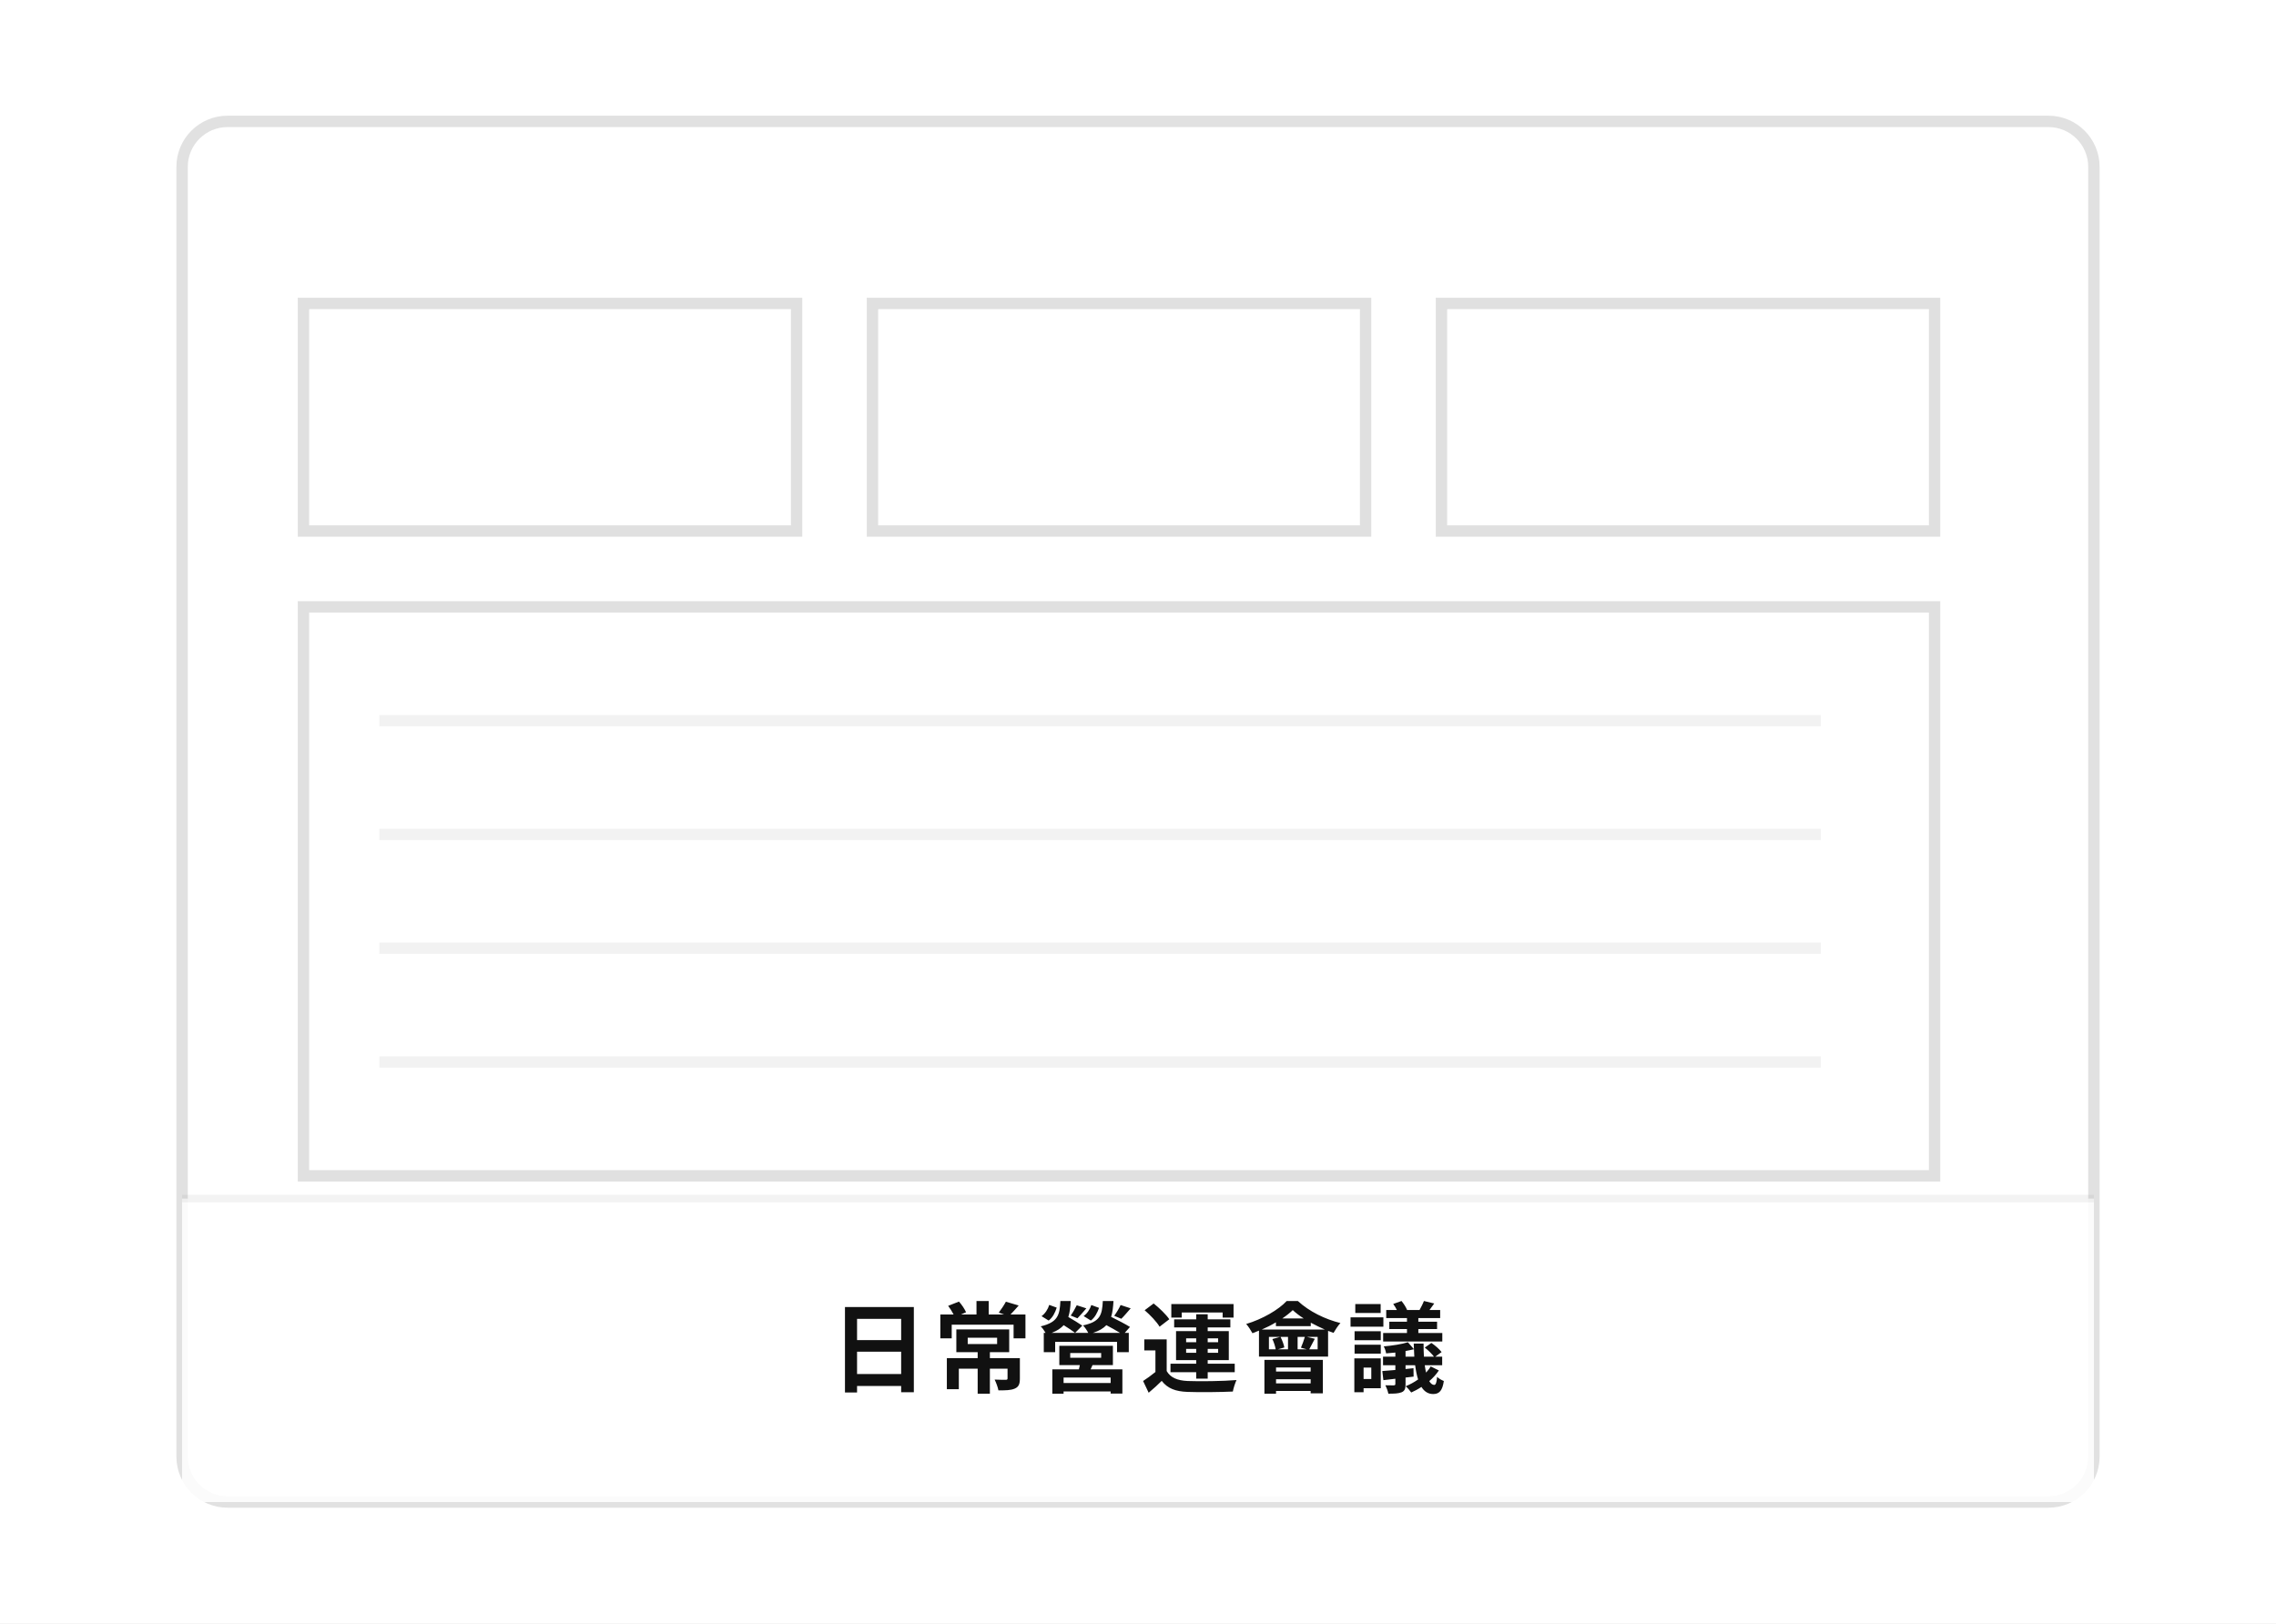
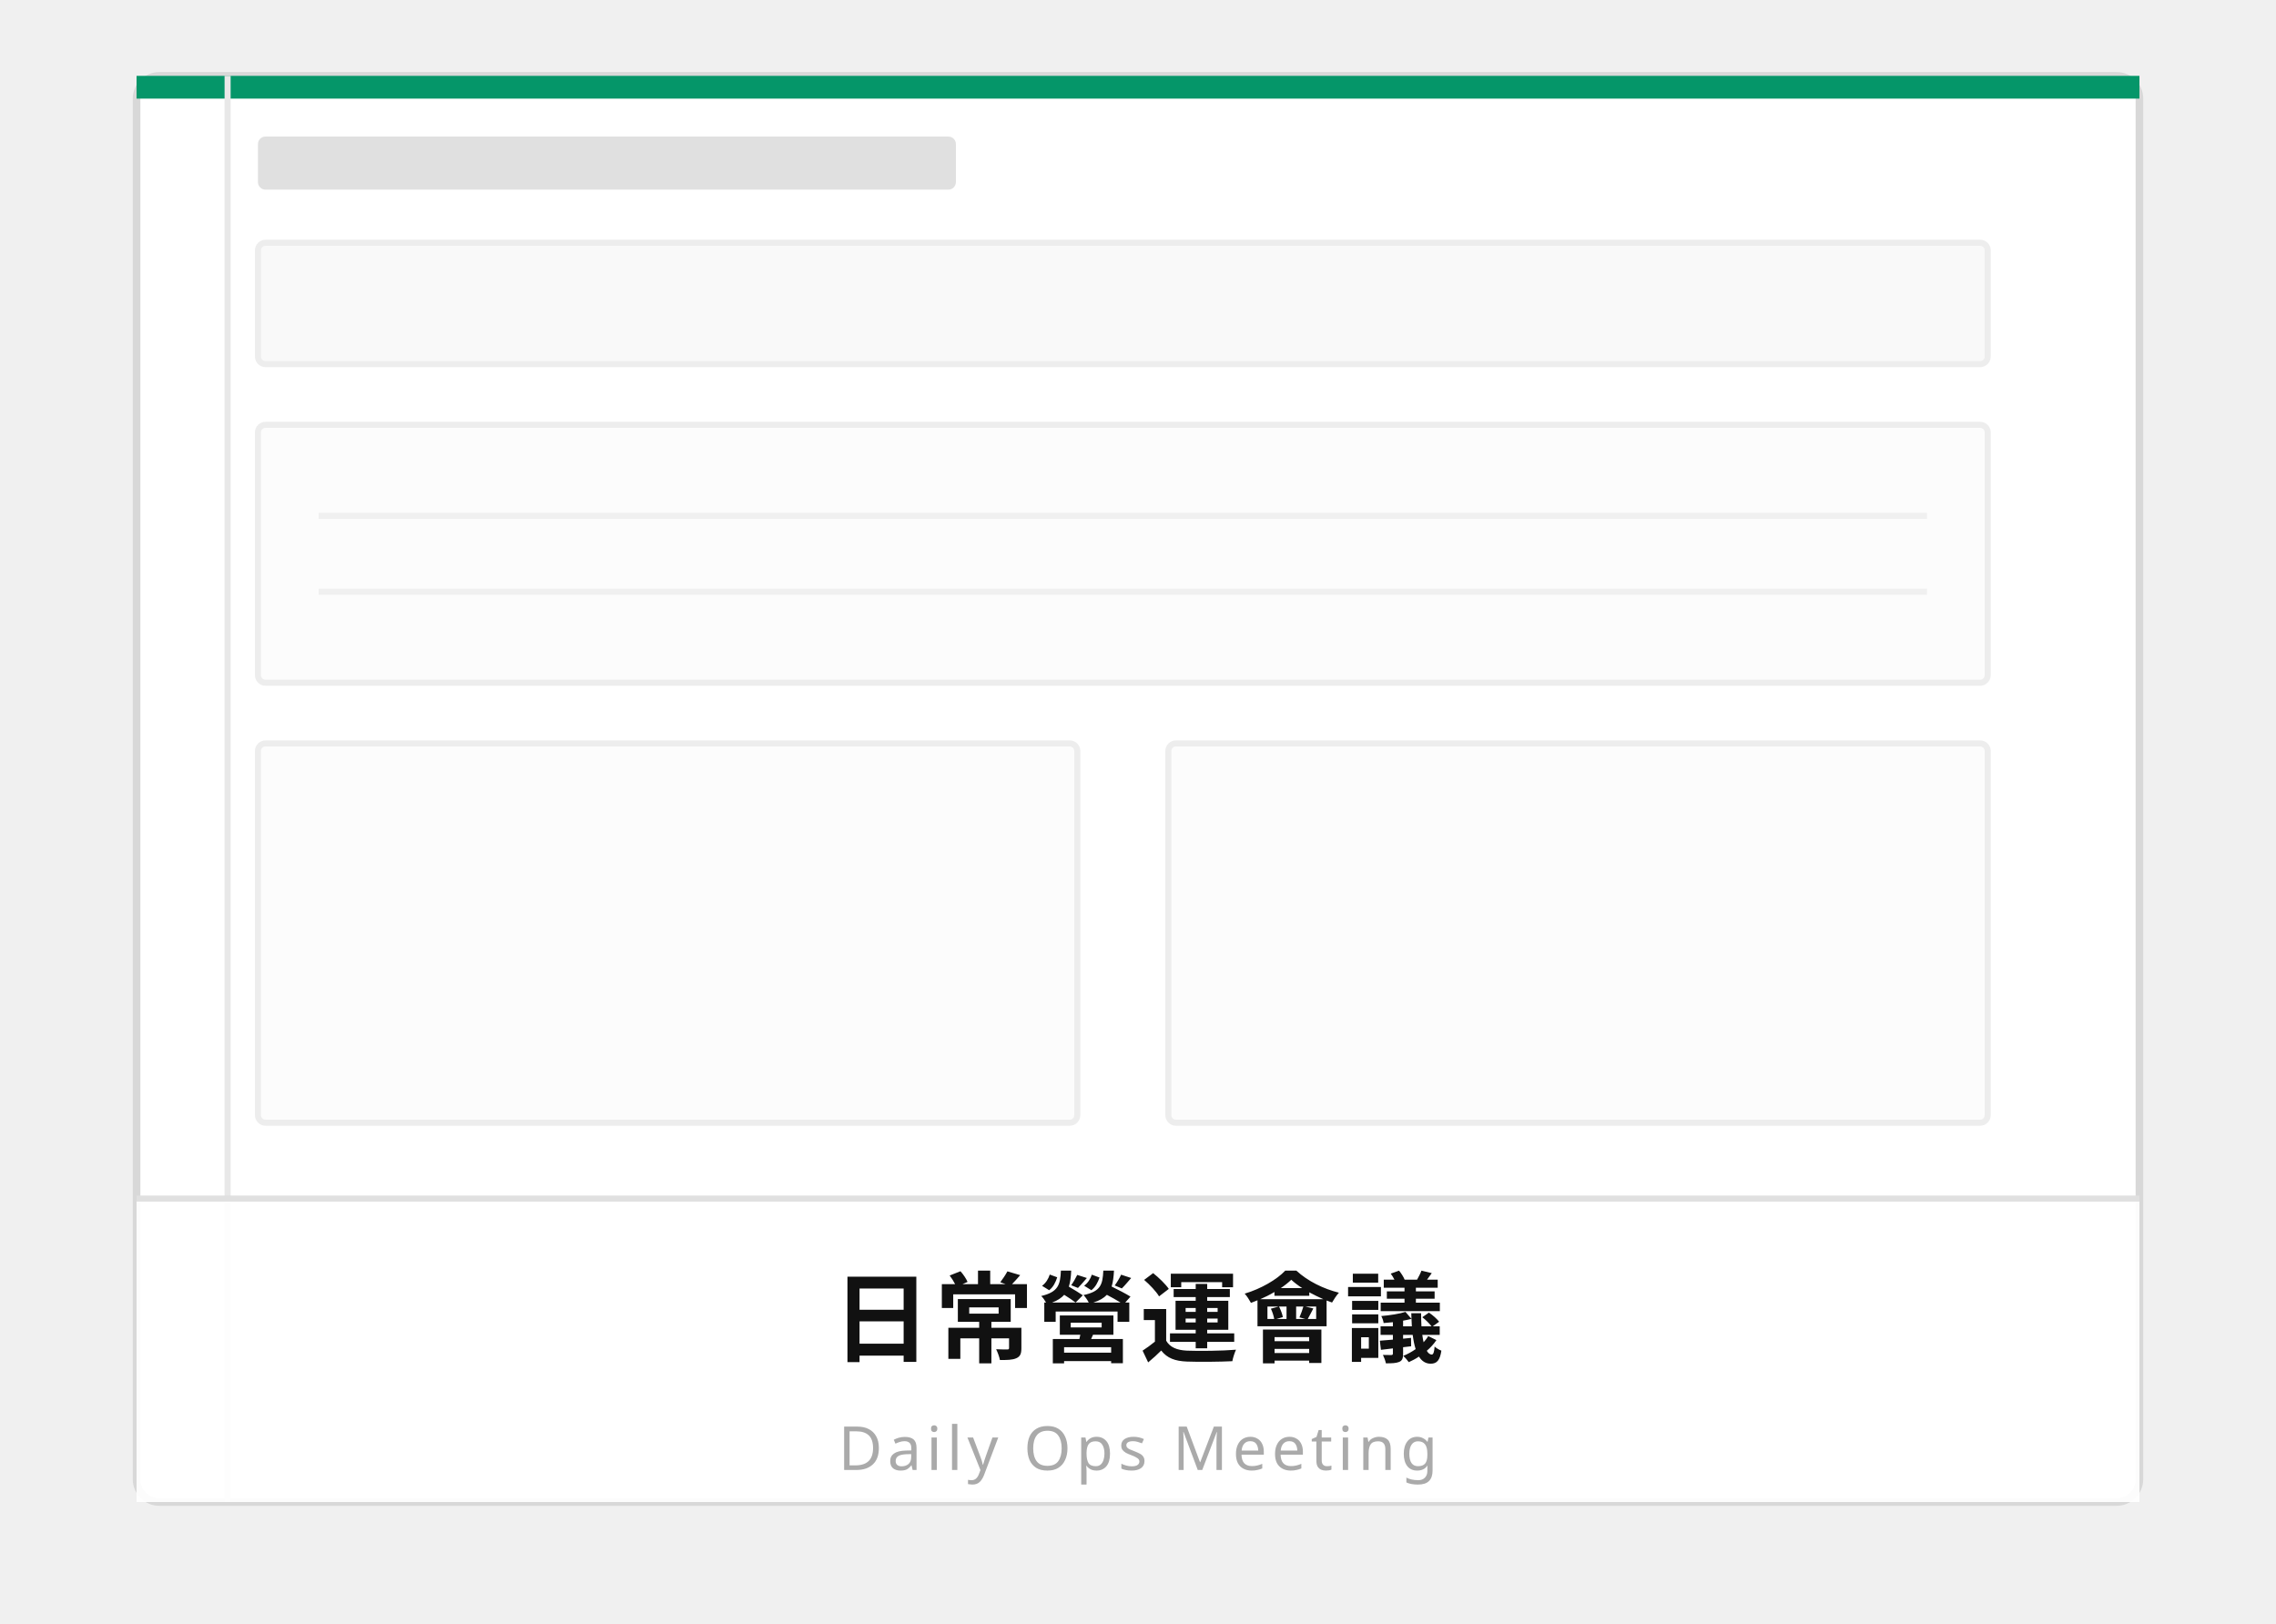
<svg xmlns="http://www.w3.org/2000/svg" viewBox="0 0 300 214">
-   <rect width="100%" height="100%" fill="#ffffff" />
-   <rect x="24" y="16" width="252" height="182" fill="#ffffff" stroke="#e1e1e1" stroke-width="1.5" rx="6" />
-   <g opacity="0.6">
-     <rect x="40" y="40" width="65" height="30" fill="none" stroke="#ccc" stroke-width="1.5" rx="0" />
-     <rect x="115" y="40" width="65" height="30" fill="none" stroke="#ccc" stroke-width="1.5" rx="0" />
-     <rect x="190" y="40" width="65" height="30" fill="none" stroke="#ccc" stroke-width="1.5" rx="0" />
-     <rect x="40" y="80" width="215" height="75" fill="none" stroke="#ccc" stroke-width="1.5" rx="0" />
-     <line x1="50" y1="95" x2="240" y2="95" stroke="#eaeaea" stroke-width="1.5" stroke-dasharray="" />
-     <line x1="50" y1="110" x2="240" y2="110" stroke="#eaeaea" stroke-width="1.5" stroke-dasharray="" />
-     <line x1="50" y1="125" x2="240" y2="125" stroke="#eaeaea" stroke-width="1.5" stroke-dasharray="" />
-     <line x1="50" y1="140" x2="240" y2="140" stroke="#eaeaea" stroke-width="1.5" stroke-dasharray="" />
+   <rect width="300" height="214" fill="#f0f0f0" />
+   <rect x="18" y="10" width="264" height="188" rx="3" fill="#ffffff" stroke="#d8d8d8" stroke-width="1" />
+   <rect x="18" y="10" width="264" height="3" fill="#059669" />
+   <line x1="30" y1="10" x2="30" y2="198" stroke="#e8e8e8" stroke-width="0.8" />
+   <g opacity="0.65">
+     <rect x="34" y="18" width="92" height="7" rx="1" fill="#d0d0d0" />
+     <rect x="34" y="32" width="228" height="16" rx="1" fill="#f6f6f6" stroke="#e4e4e4" stroke-width="0.8" />
+     <rect x="34" y="56" width="228" height="34" rx="1" fill="#fafafa" stroke="#e4e4e4" stroke-width="0.8" />
+     <line x1="42" y1="68" x2="254" y2="68" stroke="#e8e8e8" stroke-width="0.8" />
+     <line x1="42" y1="78" x2="254" y2="78" stroke="#e8e8e8" stroke-width="0.8" />
+     <rect x="34" y="98" width="108" height="50" rx="1" fill="#fafafa" stroke="#e4e4e4" stroke-width="0.8" />
+     <rect x="154" y="98" width="108" height="50" rx="1" fill="#fafafa" stroke="#e4e4e4" stroke-width="0.8" />
  </g>
-   <rect x="24" y="158" width="252" height="40" fill="rgba(255,255,255,0.85)" />
-   <path d="M 24 158 L 276 158" stroke="rgba(0,0,0,0.05)" stroke-width="1" />
-   <text x="150" y="178" dominant-baseline="middle" text-anchor="middle" font-size="13" fill="#111" font-family="'PingFang TC', sans-serif" font-weight="600" letter-spacing="0.05em">日常營運會議</text>
+   <rect x="18" y="158" width="264" height="40" fill="rgba(255,255,255,0.92)" />
+   <line x1="18" y1="158" x2="282" y2="158" stroke="#e0e0e0" stroke-width="0.8" />
+   <text x="150" y="174" dominant-baseline="middle" text-anchor="middle" font-size="13" fill="#111111" font-family="'PingFang TC','Microsoft JhengHei',sans-serif" font-weight="600" letter-spacing="0.04em">日常營運會議</text>
+   <text x="150" y="191" dominant-baseline="middle" text-anchor="middle" font-size="8" fill="#aaaaaa" font-family="'PingFang TC','Microsoft JhengHei',sans-serif" letter-spacing="0.08em">Daily Ops Meeting</text>
</svg>
